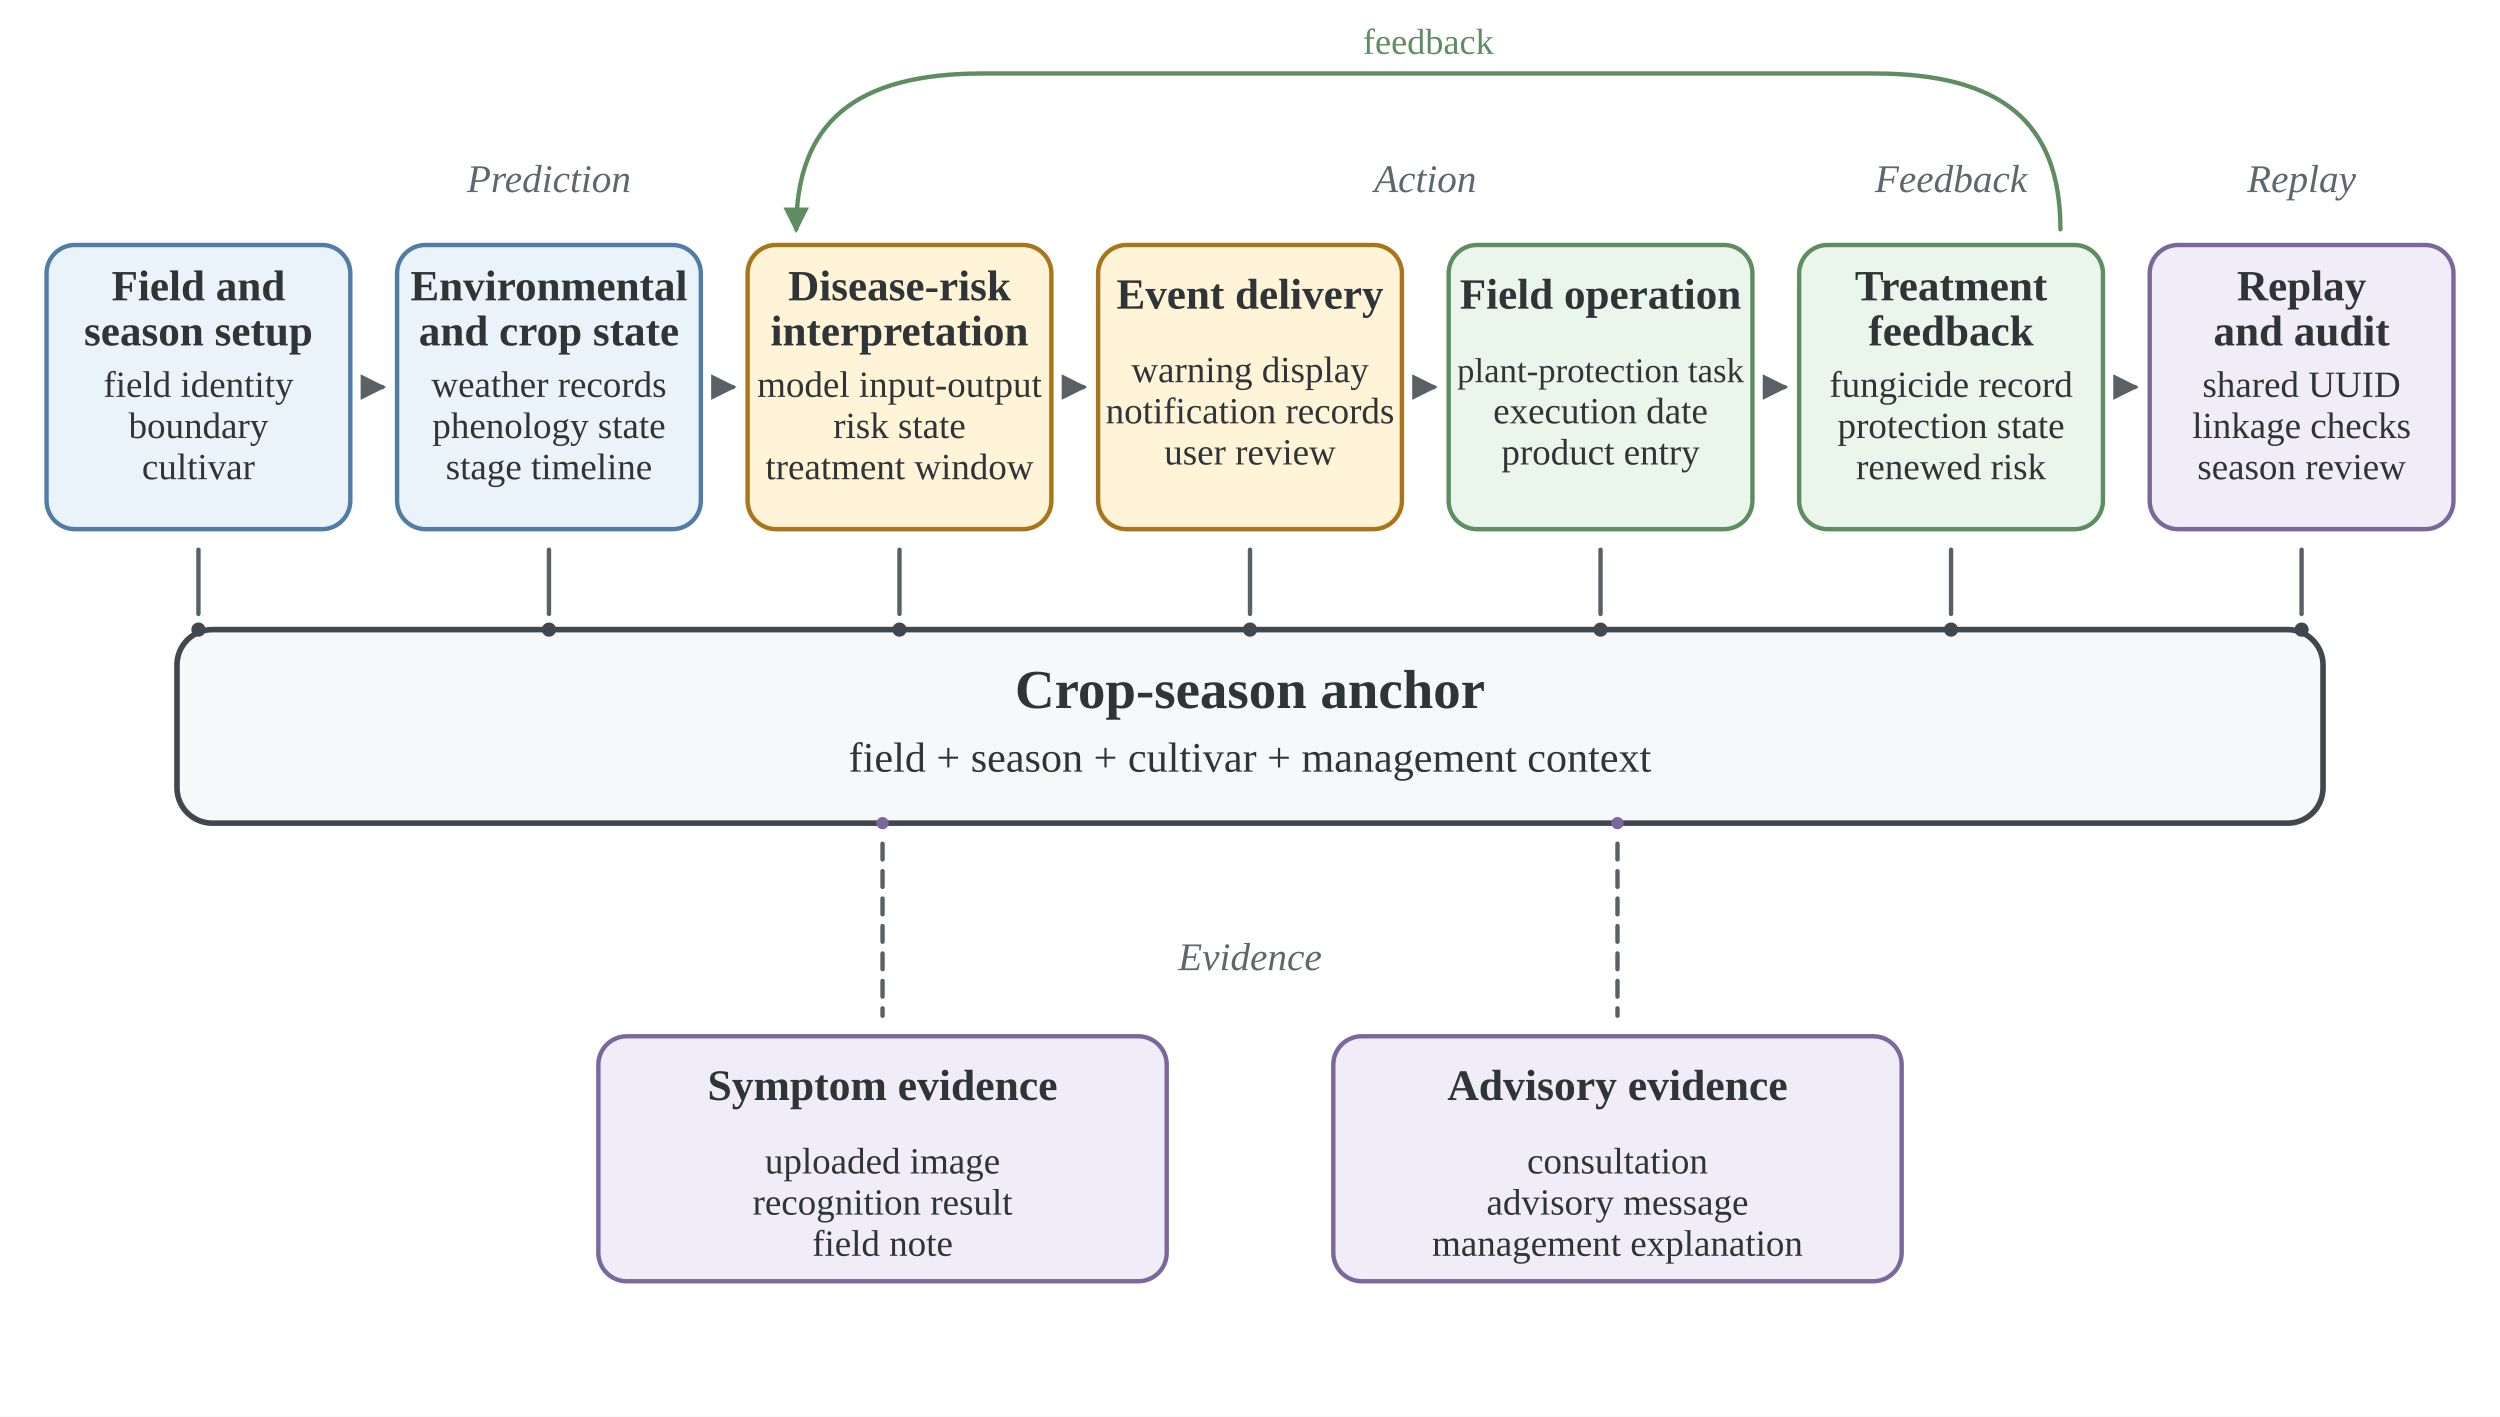
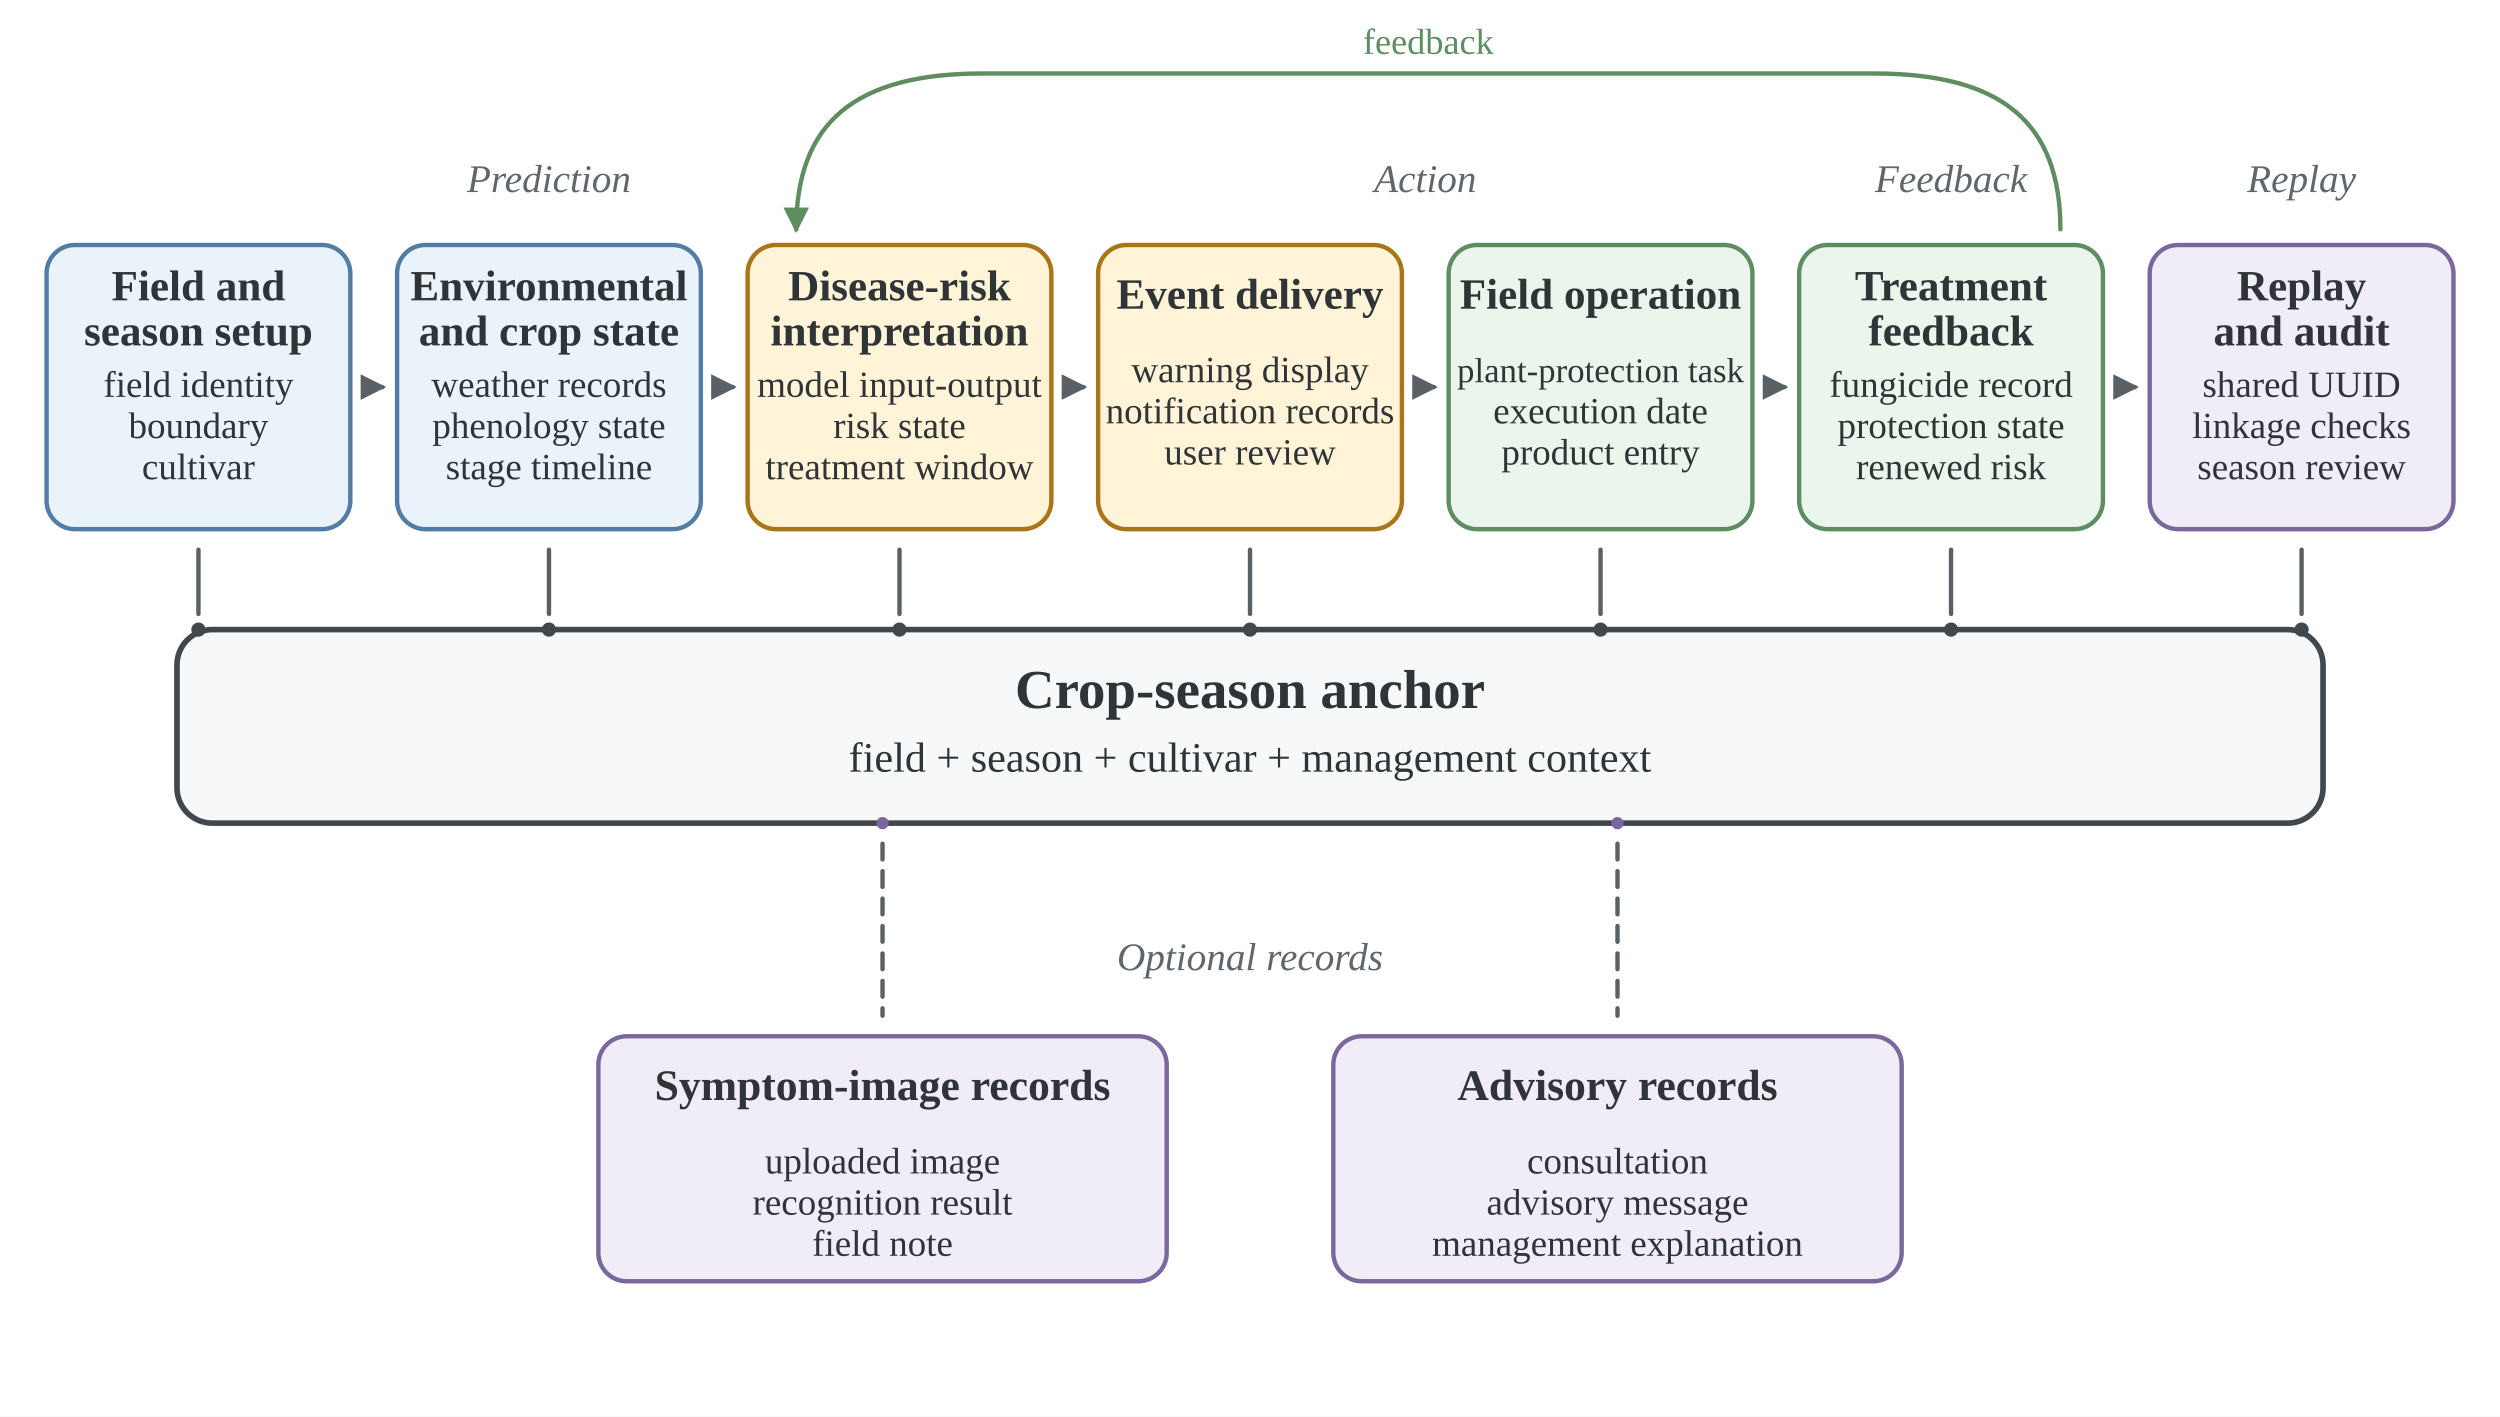
<svg xmlns="http://www.w3.org/2000/svg" width="180.0mm" height="102.0mm" viewBox="0 0 510.236 289.134">
  <style>
  text { font-family: Times New Roman; letter-spacing: normal; }
  .group { font-style: italic; fill: #60676C; }
  .line { stroke: #596166; stroke-width: 0.90; fill: none; stroke-linecap: round; stroke-linejoin: round; }
  .dash { stroke-dasharray: 3.2 2.4; }
</style>
  <defs>
    <marker id="arrow" viewBox="0 0 8 8" refX="6.8" refY="4" markerWidth="5.8" markerHeight="5.8" orient="auto-start-reverse">
      <path d="M 0 0 L 8 4 L 0 8 z" fill="#596166" />
    </marker>
    <marker id="arrowGreen" viewBox="0 0 8 8" refX="6.8" refY="4" markerWidth="5.8" markerHeight="5.8" orient="auto-start-reverse">
      <path d="M 0 0 L 8 4 L 0 8 z" fill="#5F8D62" />
    </marker>
  </defs>
  <rect width="100%" height="100%" fill="white" />
  <path d="M 420.52 46.80 C 420.52 25.00, 408.52 15.00, 382.52 15.00 L 200.50 15.00 C 174.50 15.00, 162.50 25.00, 162.50 46.80" stroke="#5F8D62" stroke-width="0.90" fill="none" stroke-linecap="round" marker-end="url(#arrowGreen)" />
  <text x="291.51" y="11.00" font-family="Times New Roman" font-size="7.40" font-weight="normal" text-anchor="middle" fill="#5F8D62">feedback</text>
  <text x="112.04" y="39.20" font-family="Times New Roman" font-size="8.00" font-weight="normal" text-anchor="middle" fill="#60676C" class="group">Prediction</text>
  <text x="290.89" y="39.20" font-family="Times New Roman" font-size="8.00" font-weight="normal" text-anchor="middle" fill="#60676C" class="group">Action</text>
  <text x="398.20" y="39.20" font-family="Times New Roman" font-size="8.00" font-weight="normal" text-anchor="middle" fill="#60676C" class="group">Feedback</text>
  <text x="469.74" y="39.20" font-family="Times New Roman" font-size="8.00" font-weight="normal" text-anchor="middle" fill="#60676C" class="group">Replay</text>
  <rect x="9.50" y="50.00" width="62.00" height="58.00" rx="5.80" ry="5.80" fill="#EAF3FA" stroke="#517CA6" stroke-width="0.90" />
  <text x="40.50" y="61.30" font-family="Times New Roman" font-size="8.80" font-weight="bold" text-anchor="middle" fill="#2F3437">Field and</text>
  <text x="40.50" y="70.50" font-family="Times New Roman" font-size="8.80" font-weight="bold" text-anchor="middle" fill="#2F3437">season setup</text>
  <text x="40.50" y="81.00" font-family="Times New Roman" font-size="7.55" font-weight="normal" text-anchor="middle" fill="#2F3437">field identity</text>
  <text x="40.50" y="89.40" font-family="Times New Roman" font-size="7.55" font-weight="normal" text-anchor="middle" fill="#2F3437">boundary</text>
  <text x="40.50" y="97.80" font-family="Times New Roman" font-size="7.55" font-weight="normal" text-anchor="middle" fill="#2F3437">cultivar</text>
  <rect x="81.04" y="50.00" width="62.00" height="58.00" rx="5.80" ry="5.80" fill="#EAF3FA" stroke="#517CA6" stroke-width="0.90" />
  <text x="112.04" y="61.30" font-family="Times New Roman" font-size="8.80" font-weight="bold" text-anchor="middle" fill="#2F3437">Environmental</text>
  <text x="112.04" y="70.50" font-family="Times New Roman" font-size="8.80" font-weight="bold" text-anchor="middle" fill="#2F3437">and crop state</text>
  <text x="112.04" y="81.00" font-family="Times New Roman" font-size="7.55" font-weight="normal" text-anchor="middle" fill="#2F3437">weather records</text>
  <text x="112.04" y="89.40" font-family="Times New Roman" font-size="7.55" font-weight="normal" text-anchor="middle" fill="#2F3437">phenology state</text>
  <text x="112.04" y="97.80" font-family="Times New Roman" font-size="7.55" font-weight="normal" text-anchor="middle" fill="#2F3437">stage timeline</text>
  <rect x="152.58" y="50.00" width="62.00" height="58.00" rx="5.80" ry="5.80" fill="#FFF3D8" stroke="#A97518" stroke-width="0.90" />
  <text x="183.58" y="61.30" font-family="Times New Roman" font-size="8.80" font-weight="bold" text-anchor="middle" fill="#2F3437">Disease-risk</text>
  <text x="183.58" y="70.50" font-family="Times New Roman" font-size="8.80" font-weight="bold" text-anchor="middle" fill="#2F3437">interpretation</text>
  <text x="183.58" y="81.00" font-family="Times New Roman" font-size="7.55" font-weight="normal" text-anchor="middle" fill="#2F3437">model input-output</text>
  <text x="183.58" y="89.40" font-family="Times New Roman" font-size="7.55" font-weight="normal" text-anchor="middle" fill="#2F3437">risk state</text>
  <text x="183.58" y="97.80" font-family="Times New Roman" font-size="7.55" font-weight="normal" text-anchor="middle" fill="#2F3437">treatment window</text>
  <rect x="224.12" y="50.00" width="62.00" height="58.00" rx="5.80" ry="5.80" fill="#FFF3D8" stroke="#A97518" stroke-width="0.90" />
  <text x="255.12" y="63.00" font-family="Times New Roman" font-size="8.80" font-weight="bold" text-anchor="middle" fill="#2F3437">Event delivery</text>
  <text x="255.12" y="78.00" font-family="Times New Roman" font-size="7.55" font-weight="normal" text-anchor="middle" fill="#2F3437">warning display</text>
  <text x="255.12" y="86.40" font-family="Times New Roman" font-size="7.55" font-weight="normal" text-anchor="middle" fill="#2F3437">notification records</text>
  <text x="255.12" y="94.80" font-family="Times New Roman" font-size="7.55" font-weight="normal" text-anchor="middle" fill="#2F3437">user review</text>
  <rect x="295.66" y="50.00" width="62.00" height="58.00" rx="5.80" ry="5.80" fill="#EAF6EC" stroke="#5F8D62" stroke-width="0.90" />
  <text x="326.66" y="63.00" font-family="Times New Roman" font-size="8.80" font-weight="bold" text-anchor="middle" fill="#2F3437">Field operation</text>
  <text x="326.66" y="78.00" font-family="Times New Roman" font-size="7.10" font-weight="normal" text-anchor="middle" fill="#2F3437">plant-protection task</text>
  <text x="326.66" y="86.40" font-family="Times New Roman" font-size="7.55" font-weight="normal" text-anchor="middle" fill="#2F3437">execution date</text>
  <text x="326.66" y="94.80" font-family="Times New Roman" font-size="7.55" font-weight="normal" text-anchor="middle" fill="#2F3437">product entry</text>
  <rect x="367.20" y="50.00" width="62.00" height="58.00" rx="5.80" ry="5.80" fill="#EAF6EC" stroke="#5F8D62" stroke-width="0.90" />
  <text x="398.20" y="61.30" font-family="Times New Roman" font-size="8.80" font-weight="bold" text-anchor="middle" fill="#2F3437">Treatment</text>
  <text x="398.20" y="70.50" font-family="Times New Roman" font-size="8.80" font-weight="bold" text-anchor="middle" fill="#2F3437">feedback</text>
  <text x="398.20" y="81.00" font-family="Times New Roman" font-size="7.55" font-weight="normal" text-anchor="middle" fill="#2F3437">fungicide record</text>
  <text x="398.20" y="89.40" font-family="Times New Roman" font-size="7.55" font-weight="normal" text-anchor="middle" fill="#2F3437">protection state</text>
  <text x="398.20" y="97.80" font-family="Times New Roman" font-size="7.55" font-weight="normal" text-anchor="middle" fill="#2F3437">renewed risk</text>
  <rect x="438.74" y="50.00" width="62.00" height="58.00" rx="5.80" ry="5.80" fill="#F0ECF8" stroke="#7A679C" stroke-width="0.90" />
  <text x="469.74" y="61.30" font-family="Times New Roman" font-size="8.80" font-weight="bold" text-anchor="middle" fill="#2F3437">Replay</text>
  <text x="469.74" y="70.50" font-family="Times New Roman" font-size="8.80" font-weight="bold" text-anchor="middle" fill="#2F3437">and audit</text>
  <text x="469.74" y="81.00" font-family="Times New Roman" font-size="7.55" font-weight="normal" text-anchor="middle" fill="#2F3437">shared UUID</text>
  <text x="469.74" y="89.40" font-family="Times New Roman" font-size="7.55" font-weight="normal" text-anchor="middle" fill="#2F3437">linkage checks</text>
  <text x="469.74" y="97.80" font-family="Times New Roman" font-size="7.55" font-weight="normal" text-anchor="middle" fill="#2F3437">season review</text>
  <line x1="74.30" y1="79.00" x2="78.04" y2="79.00" class="line" marker-end="url(#arrow)" />
  <line x1="145.84" y1="79.00" x2="149.58" y2="79.00" class="line" marker-end="url(#arrow)" />
  <line x1="217.38" y1="79.00" x2="221.12" y2="79.00" class="line" marker-end="url(#arrow)" />
  <line x1="288.92" y1="79.00" x2="292.66" y2="79.00" class="line" marker-end="url(#arrow)" />
  <line x1="360.46" y1="79.00" x2="364.20" y2="79.00" class="line" marker-end="url(#arrow)" />
  <line x1="432.00" y1="79.00" x2="435.74" y2="79.00" class="line" marker-end="url(#arrow)" />
  <rect x="36.12" y="128.50" width="438.00" height="39.50" rx="7.20" ry="7.20" fill="#F7F8F9" stroke="#40484D" stroke-width="1.15" />
  <text x="255.12" y="144.50" font-family="Times New Roman" font-size="11.20" font-weight="bold" text-anchor="middle" fill="#2F3437">Crop-season anchor</text>
  <text x="255.12" y="157.50" font-family="Times New Roman" font-size="8.60" font-weight="normal" text-anchor="middle" fill="#2F3437">field + season + cultivar + management context</text>
  <line x1="40.50" y1="112.20" x2="40.50" y2="125.30" class="line" />
  <circle cx="40.50" cy="128.50" r="1.45" fill="#40484D" />
  <line x1="112.04" y1="112.20" x2="112.04" y2="125.30" class="line" />
  <circle cx="112.04" cy="128.50" r="1.45" fill="#40484D" />
  <line x1="183.58" y1="112.20" x2="183.58" y2="125.30" class="line" />
  <circle cx="183.58" cy="128.50" r="1.45" fill="#40484D" />
  <line x1="255.12" y1="112.20" x2="255.12" y2="125.30" class="line" />
  <circle cx="255.12" cy="128.50" r="1.45" fill="#40484D" />
  <line x1="326.66" y1="112.20" x2="326.66" y2="125.30" class="line" />
  <circle cx="326.66" cy="128.50" r="1.45" fill="#40484D" />
  <line x1="398.20" y1="112.20" x2="398.20" y2="125.30" class="line" />
  <circle cx="398.20" cy="128.50" r="1.45" fill="#40484D" />
  <line x1="469.74" y1="112.20" x2="469.74" y2="125.30" class="line" />
  <circle cx="469.74" cy="128.50" r="1.45" fill="#40484D" />
-   <text x="255.12" y="198.00" font-family="Times New Roman" font-size="8.00" font-weight="normal" text-anchor="middle" fill="#60676C" class="group">Evidence</text>
+   <text x="255.12" y="198.00" font-family="Times New Roman" font-size="8.00" font-weight="normal" text-anchor="middle" fill="#60676C" class="group">Optional records</text>
  <rect x="122.12" y="211.50" width="116.00" height="50.00" rx="5.80" ry="5.80" fill="#F0ECF8" stroke="#7A679C" stroke-width="0.90" />
-   <text x="180.12" y="224.50" font-family="Times New Roman" font-size="8.90" font-weight="bold" text-anchor="middle" fill="#2F3437">Symptom evidence</text>
+   <text x="180.12" y="224.50" font-family="Times New Roman" font-size="8.90" font-weight="bold" text-anchor="middle" fill="#2F3437">Symptom-image records</text>
  <text x="180.12" y="239.50" font-family="Times New Roman" font-size="7.55" font-weight="normal" text-anchor="middle" fill="#2F3437">uploaded image</text>
  <text x="180.12" y="247.90" font-family="Times New Roman" font-size="7.55" font-weight="normal" text-anchor="middle" fill="#2F3437">recognition result</text>
  <text x="180.12" y="256.30" font-family="Times New Roman" font-size="7.55" font-weight="normal" text-anchor="middle" fill="#2F3437">field note</text>
  <rect x="272.12" y="211.50" width="116.00" height="50.00" rx="5.80" ry="5.80" fill="#F0ECF8" stroke="#7A679C" stroke-width="0.90" />
-   <text x="330.12" y="224.50" font-family="Times New Roman" font-size="8.90" font-weight="bold" text-anchor="middle" fill="#2F3437">Advisory evidence</text>
+   <text x="330.12" y="224.50" font-family="Times New Roman" font-size="8.90" font-weight="bold" text-anchor="middle" fill="#2F3437">Advisory records</text>
  <text x="330.12" y="239.50" font-family="Times New Roman" font-size="7.55" font-weight="normal" text-anchor="middle" fill="#2F3437">consultation</text>
  <text x="330.12" y="247.90" font-family="Times New Roman" font-size="7.55" font-weight="normal" text-anchor="middle" fill="#2F3437">advisory message</text>
  <text x="330.12" y="256.30" font-family="Times New Roman" font-size="7.55" font-weight="normal" text-anchor="middle" fill="#2F3437">management explanation</text>
  <line x1="180.12" y1="172.20" x2="180.12" y2="207.30" class="line dash" />
  <circle cx="180.12" cy="168.00" r="1.25" fill="#7A679C" />
  <line x1="330.12" y1="172.20" x2="330.12" y2="207.30" class="line dash" />
  <circle cx="330.12" cy="168.00" r="1.25" fill="#7A679C" />
</svg>
